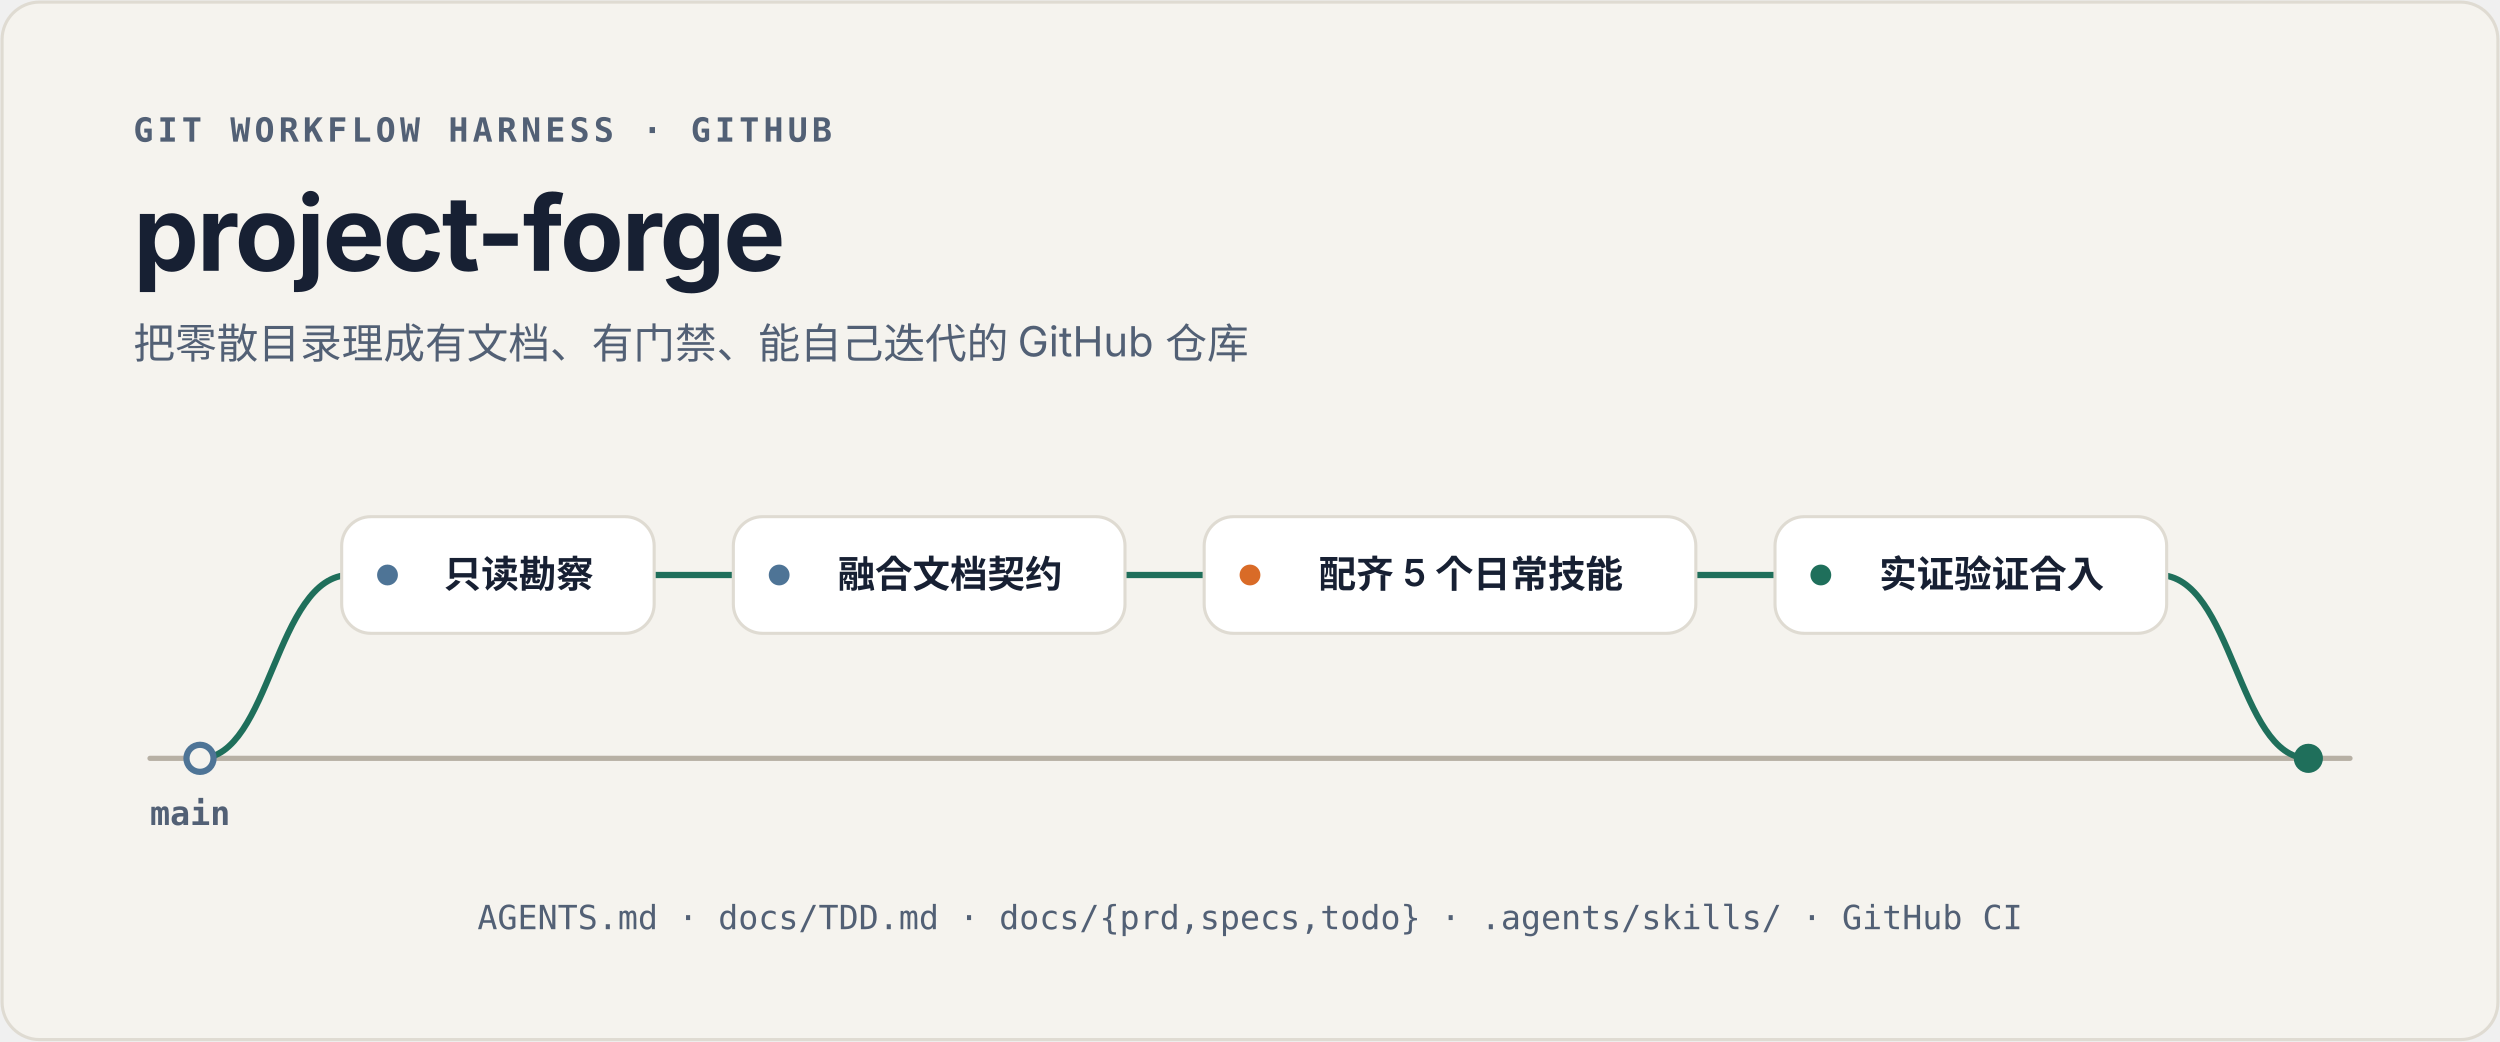
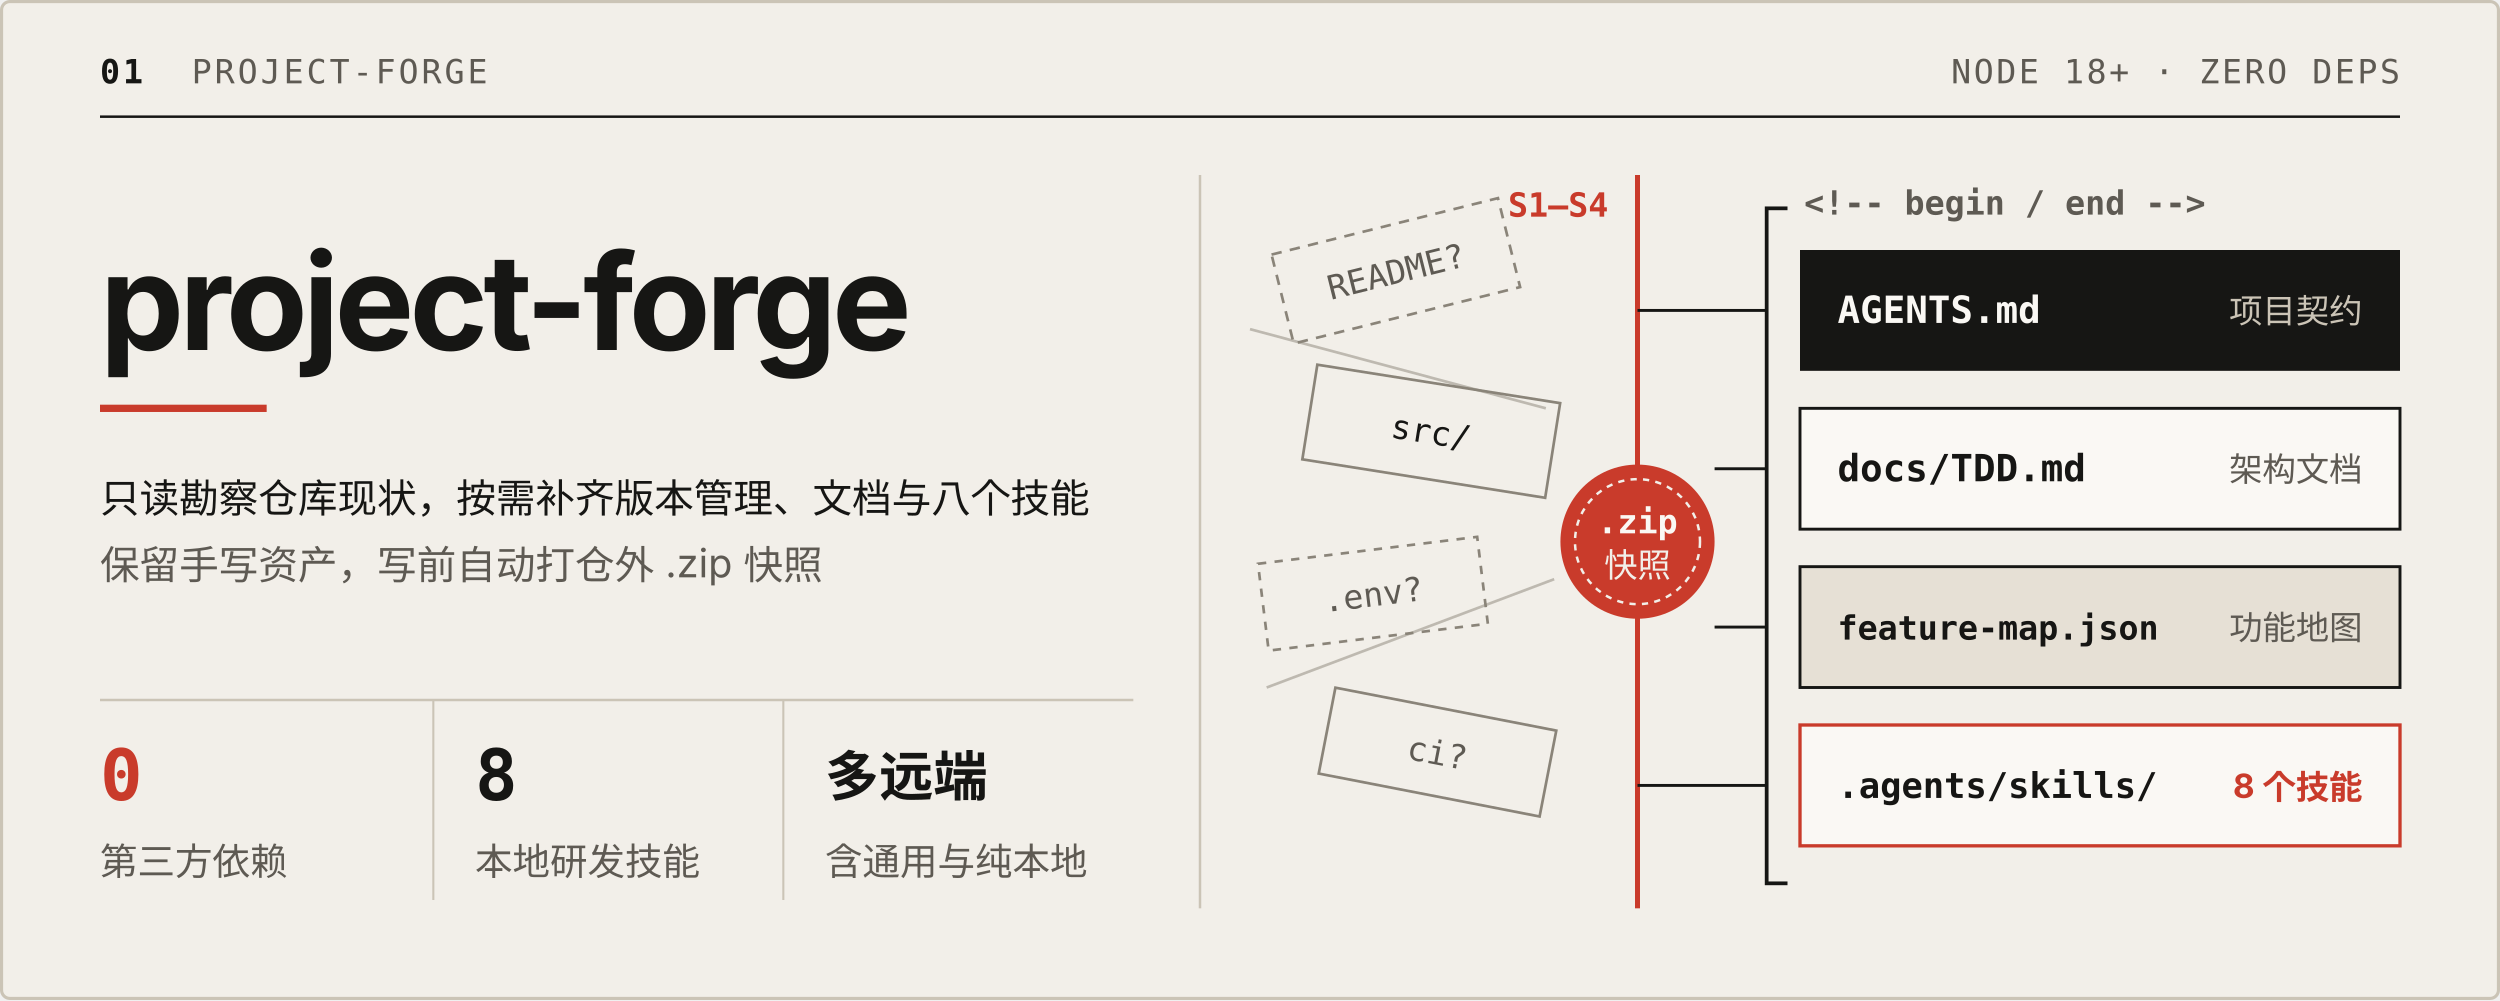
- <svg xmlns="http://www.w3.org/2000/svg" viewBox="0 0 1200 500" width="1200" height="500" role="img" aria-labelledby="hero-zh-title hero-zh-desc">
+ <svg xmlns="http://www.w3.org/2000/svg" viewBox="0 0 1200 480" width="1200" height="480" role="img" aria-labelledby="h-t h-d">
  <defs>
    <style>
-       .sans { font-family: 'Inter', 'PingFang SC', 'Microsoft YaHei', 'Noto Sans SC', -apple-system, BlinkMacSystemFont, sans-serif; }
-       .mono { font-family: 'JetBrains Mono', 'Fira Code', 'SFMono-Regular', Consolas, monospace; }
+       .sans { font-family: 'Inter', 'Helvetica Neue', 'PingFang SC', 'Microsoft YaHei', 'Noto Sans SC', -apple-system, BlinkMacSystemFont, sans-serif; }
+       .mono { font-family: 'JetBrains Mono', 'SFMono-Regular', 'Fira Code', Consolas, monospace; }
    </style>
+     <marker id="a-ink" viewBox="0 0 10 10" refX="8" refY="5" markerWidth="6" markerHeight="6" orient="auto">
+       <path d="M 1 1.5 L 9 5 L 1 8.5 z" fill="#161614" />
+     </marker>
+     <marker id="a-red" viewBox="0 0 10 10" refX="8" refY="5" markerWidth="6" markerHeight="6" orient="auto">
+       <path d="M 1 1.5 L 9 5 L 1 8.5 z" fill="#C93B2B" />
+     </marker>
  </defs>
-   <rect x="1" y="1" width="1198" height="498" rx="18" fill="#F5F3EE" stroke="#DFDBD2" stroke-width="1.5" />
-   <text x="64" y="68" class="mono" font-size="16" font-weight="600" letter-spacing="2" fill="#526075">GIT WORKFLOW HARNESS · GITHUB</text>
-   <text x="64" y="130" class="sans" font-size="50" font-weight="700" fill="#172033" letter-spacing="-1">project-forge</text>
-   <text x="64" y="172" class="sans" font-size="20" font-weight="400" fill="#526075">把零散目录理成有文档、有门禁、能自己迭代的 GitHub 仓库</text>
-   <line x1="72" y1="364" x2="1128" y2="364" stroke="#B7B0A4" stroke-width="2.5" stroke-linecap="round" />
-   <text x="72" y="396" class="mono" font-size="16" font-weight="600" fill="#526075">main</text>
-   <path d="M 96 364 C 130 364, 132 276, 168 276 L 1036 276 C 1072 276, 1074 364, 1108 364" fill="none" stroke="#1F6F5B" stroke-width="3" stroke-linecap="round" />
-   <circle cx="96" cy="364" r="6.5" fill="#F5F3EE" stroke="#4E7496" stroke-width="3" />
-   <circle cx="1108" cy="364" r="7" fill="#1F6F5B" />
-   <g>
-     <rect x="164" y="248" width="150" height="56" rx="14" fill="#FFFFFF" stroke="#DFDBD2" stroke-width="1.5" />
-     <circle cx="186" cy="276" r="5" fill="#4E7496" />
-     <text x="249" y="282" class="sans" font-size="18" font-weight="600" fill="#172033" text-anchor="middle">只读勘察</text>
-     <rect x="352" y="248" width="188" height="56" rx="14" fill="#FFFFFF" stroke="#DFDBD2" stroke-width="1.5" />
-     <circle cx="374" cy="276" r="5" fill="#4E7496" />
-     <text x="456" y="282" class="sans" font-size="18" font-weight="600" fill="#172033" text-anchor="middle">融合文档契约</text>
-     <rect x="578" y="248" width="236" height="56" rx="14" fill="#FFFFFF" stroke="#DFDBD2" stroke-width="1.5" />
-     <circle cx="600" cy="276" r="5" fill="#D96B27" />
-     <text x="706" y="282" class="sans" font-size="18" font-weight="600" fill="#172033" text-anchor="middle">配齐 5 个日常技能</text>
-     <rect x="852" y="248" width="188" height="56" rx="14" fill="#FFFFFF" stroke="#DFDBD2" stroke-width="1.5" />
-     <circle cx="874" cy="276" r="5" fill="#1F6F5B" />
-     <text x="956" y="282" class="sans" font-size="18" font-weight="600" fill="#172033" text-anchor="middle">实证验证合入</text>
+   <rect x="0.75" y="0.75" width="1198.5" height="478.5" rx="4" fill="#F2EFE9" stroke="#CBC4B6" stroke-width="1.5" />
+   <text x="48" y="40" class="mono" font-size="16" font-weight="600" letter-spacing="1.4" fill="#161614">01</text>
+   <text x="92" y="40" class="mono" font-size="16" font-weight="500" letter-spacing="1.4" fill="#5E5A53">PROJECT-FORGE</text>
+   <text x="1152" y="40" class="mono" font-size="16" font-weight="500" letter-spacing="1.2" fill="#5E5A53" text-anchor="end">NODE 18+ · ZERO DEPS</text>
+   <line x1="48" y1="56" x2="1152" y2="56" stroke="#161614" stroke-width="1.2" />
+   <text x="48" y="168" class="sans" font-size="64" font-weight="700" fill="#161614" letter-spacing="-2.2">project-forge</text>
+   <line x1="48" y1="196" x2="128" y2="196" stroke="#C93B2B" stroke-width="3.5" />
+   <text x="48" y="246" class="sans" font-size="19" font-weight="500" fill="#161614">只读勘察仓库现状，按需补齐版本管理、文档与八个技能</text>
+   <text x="48" y="278" class="sans" font-size="19" font-weight="400" fill="#5E5A53">保留手写资产，写前自动打仓外 .zip 快照</text>
+   <line x1="48" y1="336" x2="544" y2="336" stroke="#CBC4B6" stroke-width="1.2" />
+   <line x1="208" y1="336" x2="208" y2="432" stroke="#CBC4B6" stroke-width="1" />
+   <line x1="376" y1="336" x2="376" y2="432" stroke="#CBC4B6" stroke-width="1" />
+   <text x="48" y="384" class="mono" font-size="34" font-weight="700" fill="#C93B2B">0</text>
+   <text x="48" y="420" class="sans" font-size="18" font-weight="500" fill="#5E5A53">第三方依赖</text>
+   <text x="228" y="384" class="mono" font-size="34" font-weight="700" fill="#161614">8</text>
+   <text x="228" y="420" class="sans" font-size="18" font-weight="500" fill="#5E5A53">本地研发技能</text>
+   <text x="396" y="382" class="sans" font-size="26" font-weight="700" fill="#161614">多远端</text>
+   <text x="396" y="420" class="sans" font-size="18" font-weight="500" fill="#5E5A53">含通用与纯本地</text>
+   <line x1="576" y1="84" x2="576" y2="436" stroke="#CBC4B6" stroke-width="1.2" />
+   <g id="chaos-to-strata">
+     <g fill="none" stroke="#8A8479" stroke-width="1.3">
+       <rect x="614" y="108" width="112" height="44" transform="rotate(-14 670 130)" stroke-dasharray="5 4" />
+       <rect x="628" y="184" width="118" height="46" transform="rotate(9 687 207)" />
+       <rect x="606" y="264" width="106" height="42" transform="rotate(-7 659 285)" stroke-dasharray="4 4" />
+       <rect x="636" y="340" width="108" height="42" transform="rotate(11 690 361)" />
+       <line x1="600" y1="158" x2="742" y2="196" stroke-opacity="0.5" />
+       <line x1="608" y1="330" x2="746" y2="278" stroke-opacity="0.5" />
+     </g>
+     <text x="670" y="136" class="mono" font-size="16" fill="#5E5A53" text-anchor="middle" transform="rotate(-14 670 130)">README?</text>
+     <text x="687" y="213" class="mono" font-size="16" fill="#161614" text-anchor="middle" transform="rotate(9 687 207)">src/</text>
+     <text x="659" y="291" class="mono" font-size="16" fill="#5E5A53" text-anchor="middle" transform="rotate(-7 659 285)">.env?</text>
+     <text x="690" y="367" class="mono" font-size="16" fill="#5E5A53" text-anchor="middle" transform="rotate(11 690 361)">ci?</text>
+     <line x1="786" y1="84" x2="786" y2="436" stroke="#C93B2B" stroke-width="2.4" />
+     <text x="772" y="104" class="mono" font-size="16" font-weight="700" fill="#C93B2B" text-anchor="end">S1–S4</text>
+     <circle cx="786" cy="260" r="37" fill="#C93B2B" />
+     <circle cx="786" cy="260" r="30" fill="none" stroke="#F2EFE9" stroke-width="1.2" stroke-dasharray="3 3" />
+     <text x="786" y="256" class="mono" font-size="16" font-weight="700" fill="#FAF8F4" text-anchor="middle">.zip</text>
+     <text x="786" y="277" class="sans" font-size="16" font-weight="500" fill="#F2EFE9" text-anchor="middle">快照</text>
+     <g stroke="#161614" stroke-width="1.4">
+       <line x1="786" y1="149" x2="848" y2="149" />
+       <line x1="823" y1="225" x2="848" y2="225" />
+       <line x1="823" y1="301" x2="848" y2="301" />
+       <line x1="786" y1="377" x2="848" y2="377" />
+     </g>
+     <path d="M 858 100 L 848 100 L 848 424 L 858 424" fill="none" stroke="#161614" stroke-width="1.8" />
+     <text x="866" y="103" class="mono" font-size="16" font-weight="600" fill="#5E5A53">&lt;!-- begin / end --&gt;</text>
+     <rect x="864" y="120" width="288" height="58" fill="#161614" />
+     <text x="882" y="155" class="mono" font-size="18" font-weight="600" fill="#FAF8F4">AGENTS.md</text>
+     <text x="1134" y="155" class="sans" font-size="16" fill="#CBC4B6" text-anchor="end">项目契约</text>
+     <rect x="864" y="196" width="288" height="58" fill="#FAF8F4" stroke="#161614" stroke-width="1.4" />
+     <text x="882" y="231" class="mono" font-size="18" font-weight="600" fill="#161614">docs/TDD.md</text>
+     <text x="1134" y="231" class="sans" font-size="16" fill="#5E5A53" text-anchor="end">架构文档</text>
+     <rect x="864" y="272" width="288" height="58" fill="#E6E0D5" stroke="#161614" stroke-width="1.4" />
+     <text x="882" y="307" class="mono" font-size="16" font-weight="600" fill="#161614">feature-map.json</text>
+     <text x="1134" y="307" class="sans" font-size="16" fill="#5E5A53" text-anchor="end">功能地图</text>
+     <rect x="864" y="348" width="288" height="58" fill="#FAF8F4" stroke="#C93B2B" stroke-width="1.6" />
+     <text x="882" y="383" class="mono" font-size="17" font-weight="600" fill="#161614">.agents/skills/</text>
+     <text x="1134" y="383" class="sans" font-size="16" font-weight="700" fill="#C93B2B" text-anchor="end">8 个技能</text>
  </g>
-   <text x="600" y="446" class="mono" font-size="16" font-weight="500" fill="#526075" text-anchor="middle">AGENTS.md  ·  docs/TDD.md  ·  docs/{prd,specs,todo}  ·  .agents/skills/  ·  GitHub CI</text>
</svg>
